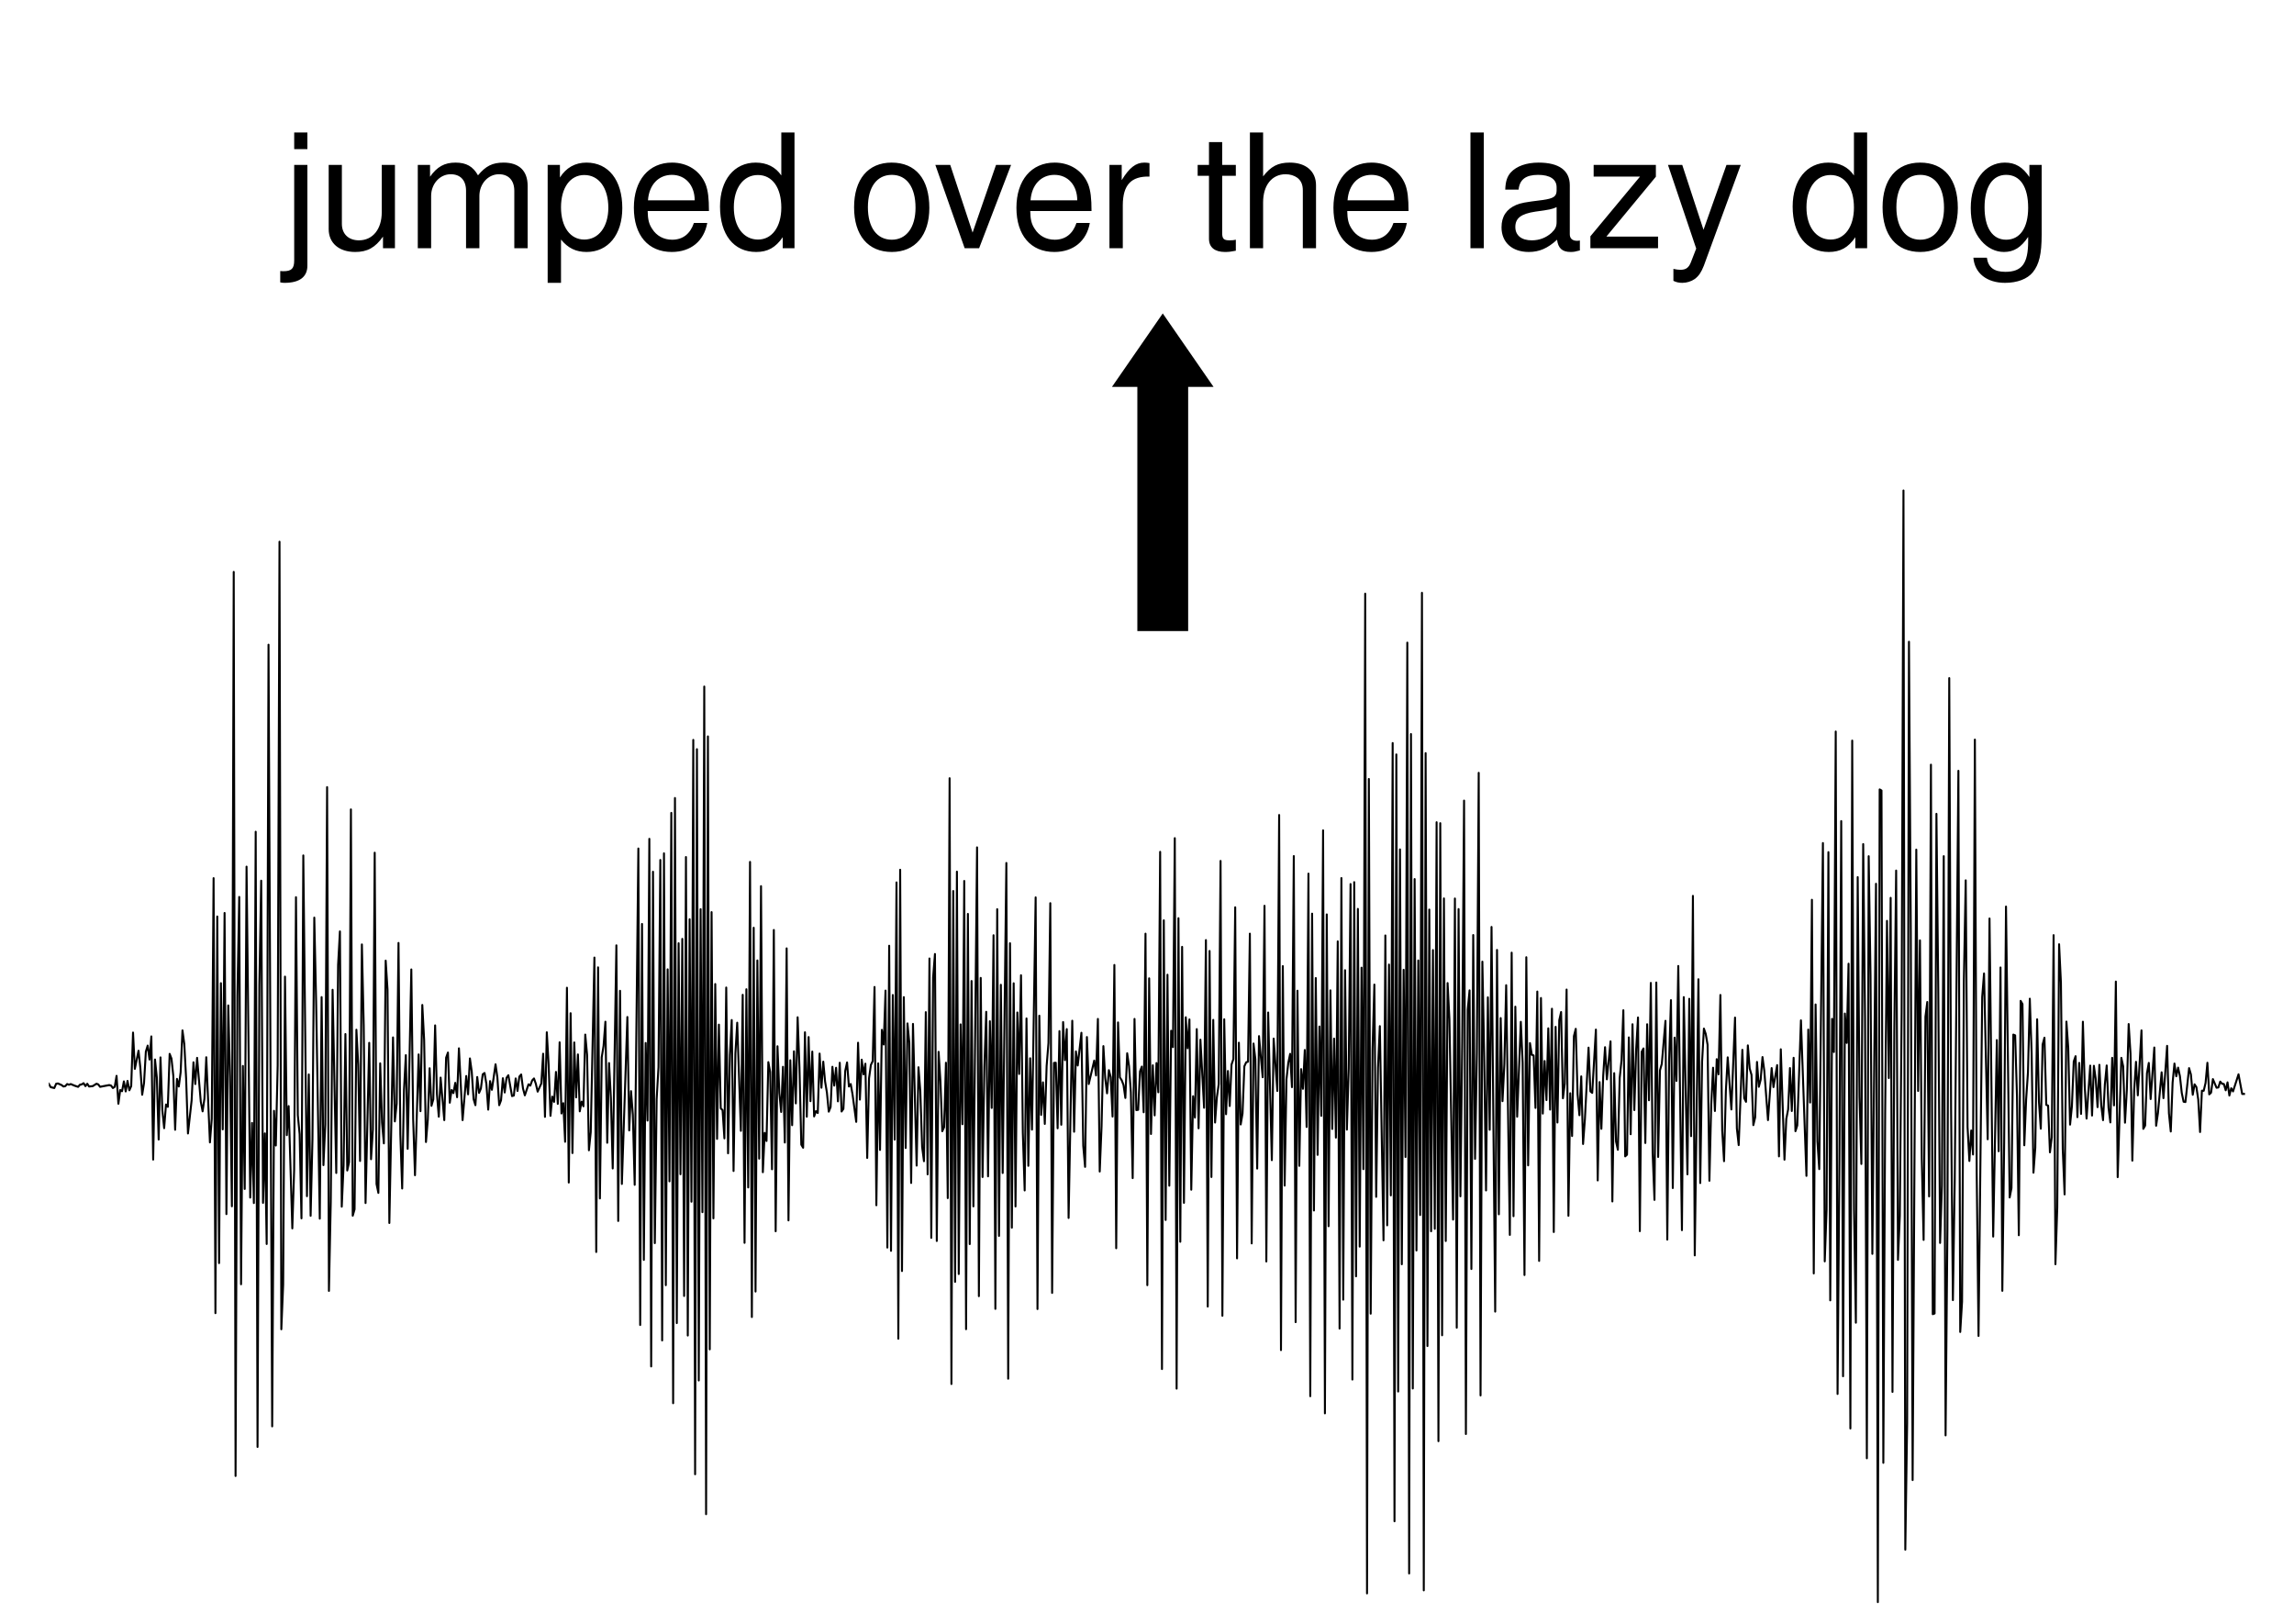
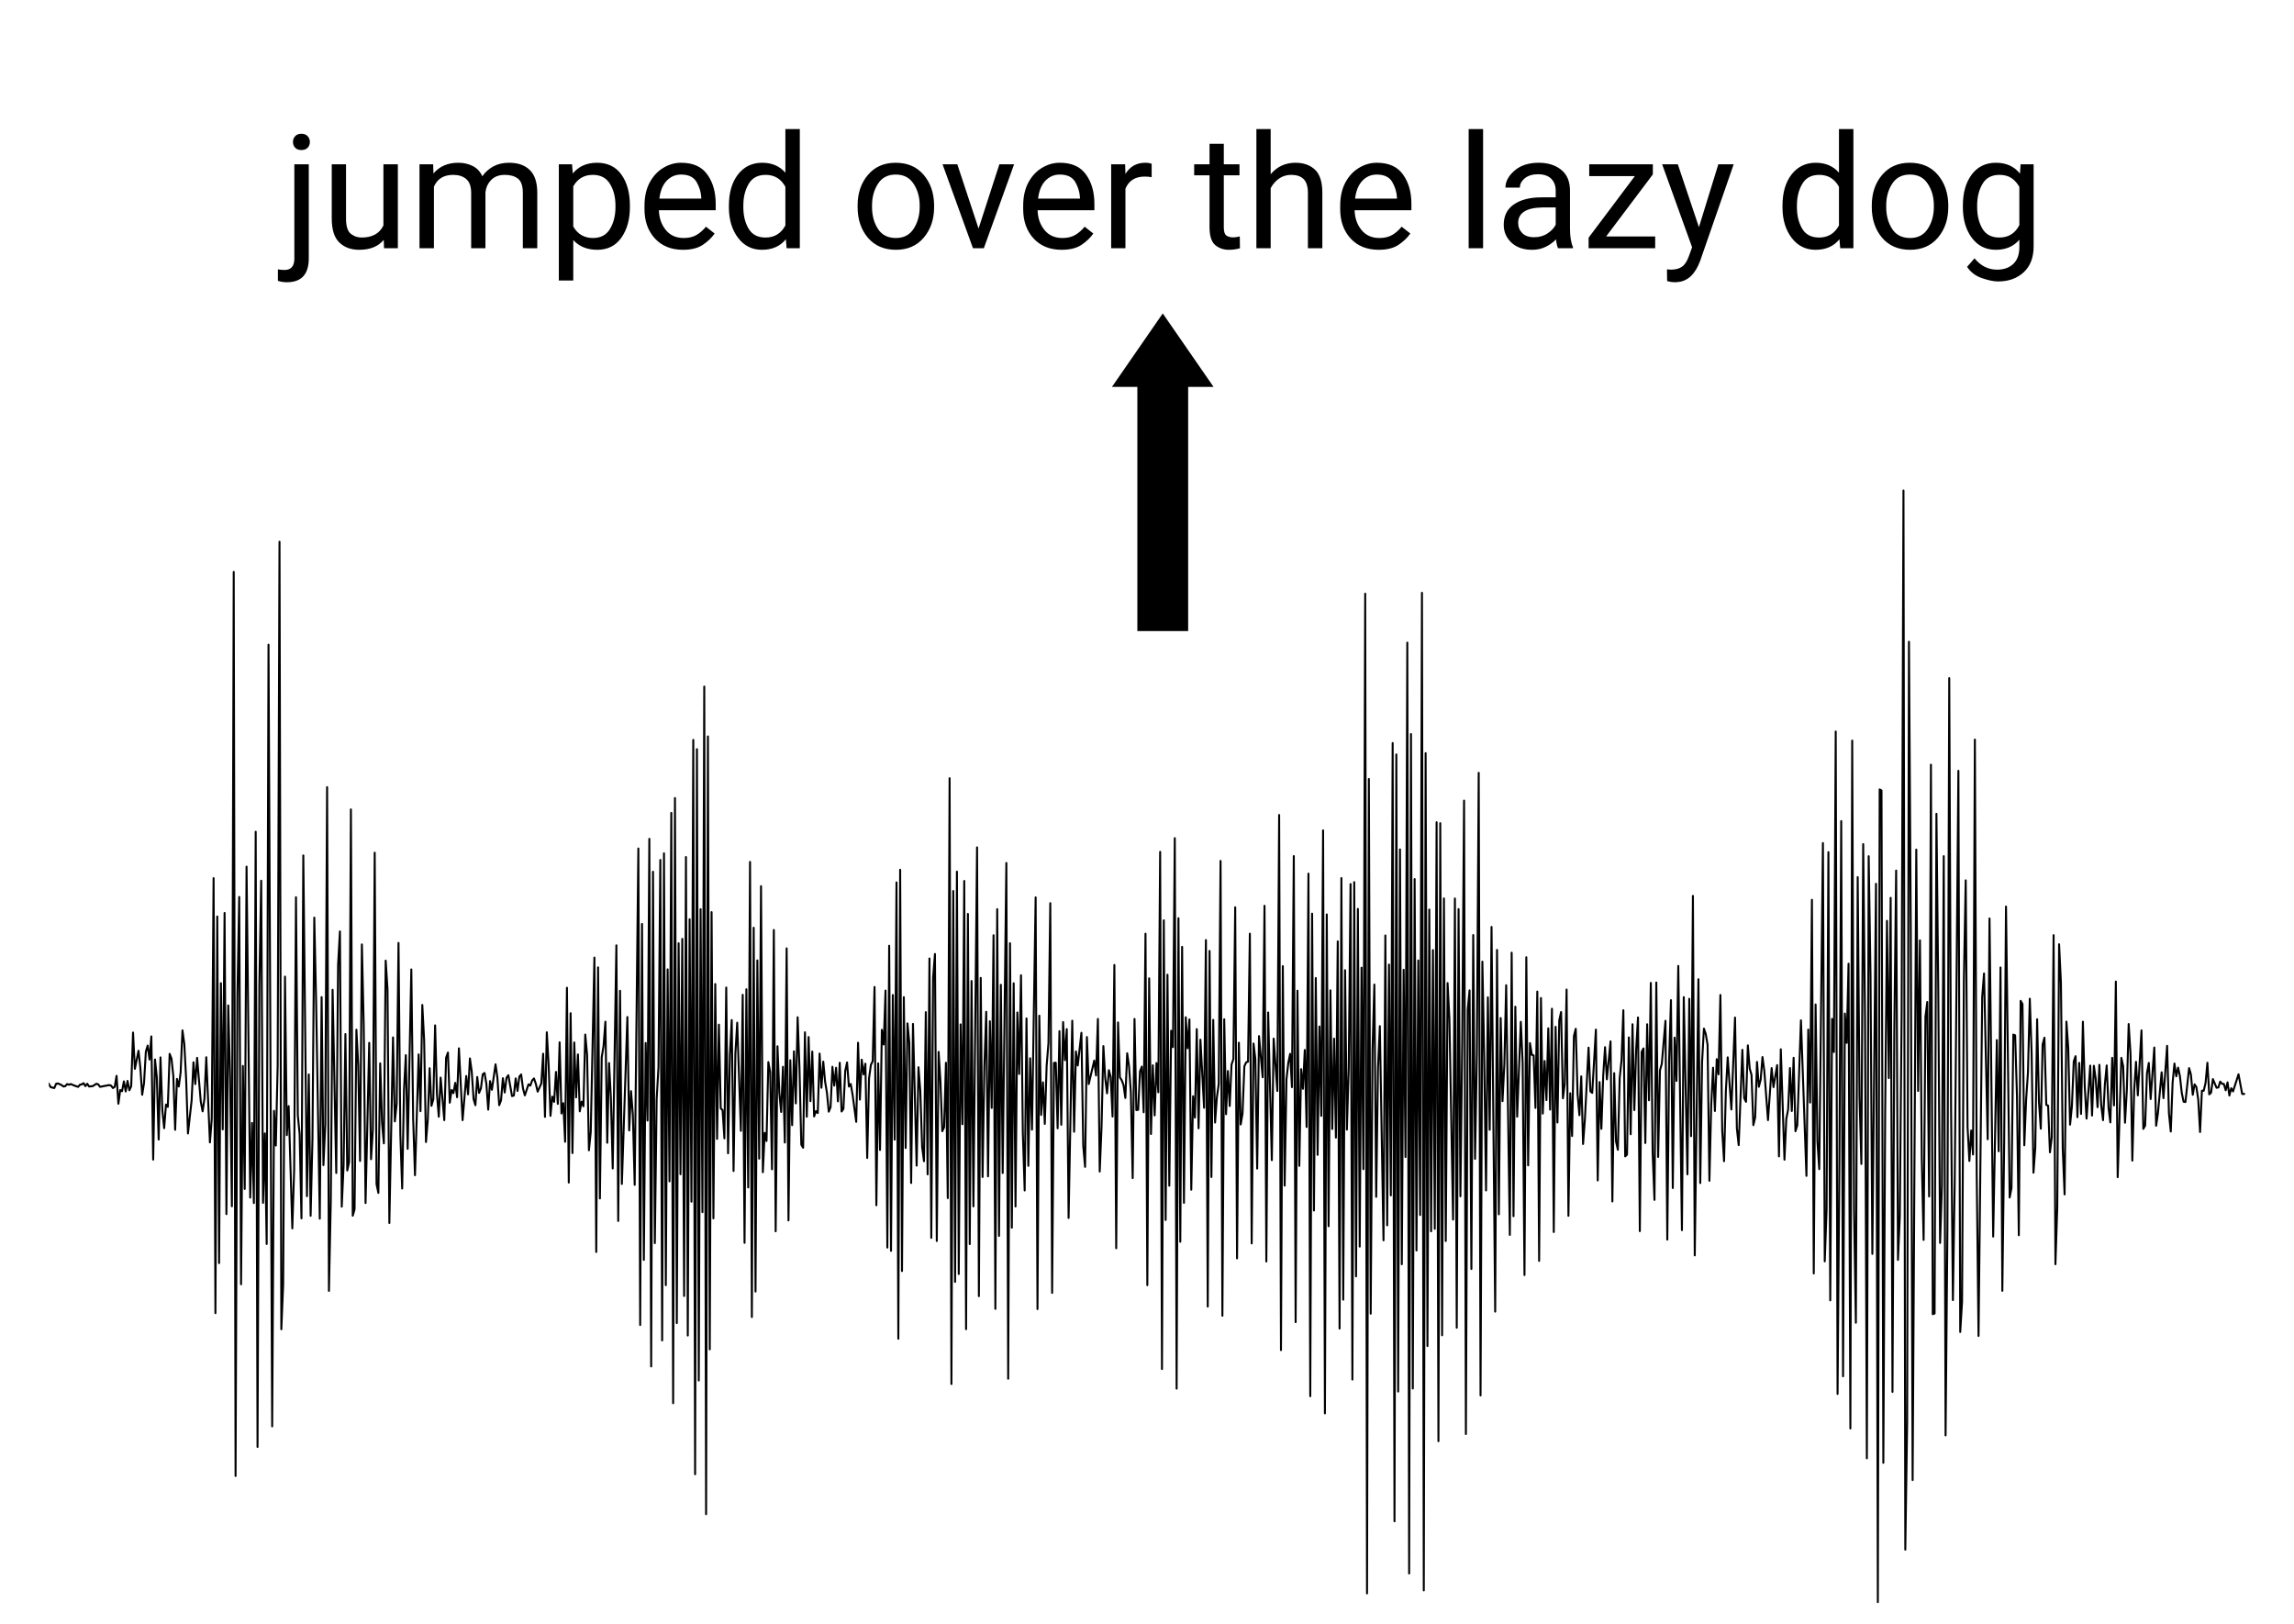
<svg xmlns="http://www.w3.org/2000/svg" height="163.5pt" version="1.1" viewBox="0 0 231 163.5" width="231pt" id="svg19">
  <defs id="defs4" style="stroke-linecap:butt;stroke-linejoin:round;stroke-miterlimit:100000">
    <style type="text/css" id="style2">
*{stroke-linecap:butt;stroke-linejoin:round;stroke-miterlimit:100000;}
+     svg {
+       font: 400 16px/1.55em -apple-system, BlinkMacSystemFont, "Roboto", Helvetica, sans-serif;
+     }
  </style>
  </defs>
  <g id="figure_1" style="stroke-linecap:butt;stroke-linejoin:round;stroke-miterlimit:100000" transform="matrix(0.7495576,0,0,0.7080399,-26.01819,11.6231)">
    <g id="axes_1" style="stroke-linecap:butt;stroke-linejoin:round;stroke-miterlimit:100000" transform="matrix(0.8815839,0,0,0.9724696,-6.336422,1.460169)">
      <g id="line2d_1" style="stroke-linecap:butt;stroke-linejoin:round;stroke-miterlimit:100000">
        <path clip-path="url(#p034ddf5e46)" d="m 54,140.13 0.279,0.495 0.558,0.127 0.279,-0.623 0.279,-0.042 0.558,0.238 0.279,0.204 0.279,-0.055 0.279,-0.3 0.279,0.096 0.279,-0.096 0.558,0.226 0.558,0.179 0.279,-0.309 0.279,-0.05 0.279,-0.174 0.279,0.427 0.279,-0.344 0.279,0.399 0.558,-0.055 0.558,-0.344 0.279,0.09 0.279,0.358 0.558,-0.105 0.837,-0.149 0.279,0.074 0.279,0.353 0.279,-0.174 0.279,-1.602 0.279,4.073 0.279,-2 0.279,0.168 0.279,-1.432 0.279,1.464 0.279,-1.534 0.279,1.367 0.279,-0.609 0.279,-7.828 0.279,5.301 0.558,-2.642 0.279,2.519 0.279,3.913 0.279,-1.69 0.279,-4.618 0.279,-0.877 0.279,2.037 0.279,-3.38 0.279,18.009 0.279,-14.63 0.279,2.62 0.279,9.075 0.279,-12.003 0.279,7.682 0.279,2.661 0.279,-3.453 0.279,0.332 0.279,-7.738 0.279,0.691 0.279,2.52 0.279,7.882 0.279,-7.436 0.279,1.107 0.279,-2.072 0.279,-6.127 0.279,1.983 0.279,5.078 0.279,8.008 0.558,-4.824 0.279,-5.58 0.279,3.179 0.279,-3.828 0.558,6.406 0.279,1.413 0.279,-1.85 0.279,-6.056 0.558,12.448 0.279,-3.442 0.279,-35.199 0.279,63.611 0.279,-58.005 0.279,50.686 0.279,-40.932 0.279,21.373 0.279,-31.641 0.279,44.034 0.279,-30.512 0.279,10.469 0.279,18.899 0.279,-92.775 0.279,132.219 0.279,-70.204 0.279,-14.476 0.279,56.64 0.279,-31.921 0.279,17.982 0.279,-47.132 0.558,48.396 0.279,-10.915 0.279,11.714 0.279,-54.298 0.279,89.967 0.279,-67.535 0.279,-15.274 0.279,47.109 0.279,-10.148 0.279,16.167 0.279,-87.643 0.558,114.316 0.279,-46.141 0.279,5.064 0.279,-11.701 0.279,-76.6 0.279,115.177 0.279,-6.518 0.279,-45.051 0.279,23.176 0.279,-4.238 0.558,17.876 0.279,-8.565 0.279,-39.865 0.279,31.88 0.279,2.778 0.279,12.304 0.279,-53.071 0.558,49.831 0.279,-17.797 0.279,20.665 0.279,-11.162 0.279,-32.443 0.279,12.256 0.558,31.765 0.279,-32.392 0.279,24.565 0.279,-5.928 0.279,-49.351 0.279,73.672 0.279,-12.988 0.279,-31.041 0.558,26.783 0.279,-30.432 0.279,-4.891 0.279,40.251 0.279,-6.008 0.279,-19.232 0.279,19.949 0.279,-1.207 0.279,-51.596 0.279,59.416 0.279,-0.928 0.279,-26.264 0.279,5.128 0.279,14.057 0.279,-31.662 0.279,11.874 0.279,25.94 0.558,-23.421 0.279,17.012 0.279,-4.328 0.279,-40.492 0.279,48.454 0.279,1.294 0.279,-18.939 0.279,8.666 0.279,3.031 0.279,-26.723 0.279,4.236 0.279,34.129 0.558,-27.133 0.279,12.277 0.279,-2.59 0.279,-23.505 0.279,28.008 0.279,7.9 0.279,-14.438 0.279,-5.057 0.279,13.69 0.558,-26.226 0.279,21.845 0.279,8.244 0.558,-17.66 0.279,8.293 0.279,-15.529 0.279,5.113 0.279,14.926 0.279,-3.262 0.279,-7.518 0.279,5.489 0.279,-0.941 0.279,-10.819 0.279,10.048 0.279,3.3 0.279,-5.71 0.558,6.214 0.279,-9.129 0.279,-0.749 0.279,7.327 0.279,-1.853 0.279,0.451 0.279,-1.493 0.279,2.094 0.279,-7.145 0.558,10.497 0.558,-6.448 0.279,2.673 0.279,-5.244 0.279,1.919 0.279,4.015 0.279,0.898 0.279,-4.116 0.279,2.319 0.279,-0.638 0.279,-2.078 0.279,-0.189 0.279,1.61 0.279,3.744 0.279,-4.167 0.279,1.264 0.558,-3.718 0.279,1.913 0.279,4.057 0.279,-0.717 0.279,-3.22 0.279,2.078 0.279,-2.139 0.279,-0.377 0.558,3.044 0.279,-0.084 0.279,-2.491 0.279,1.824 0.279,-2.092 0.279,-0.311 0.279,2.051 0.279,0.992 0.558,-1.602 0.279,0.179 0.279,-0.751 0.279,-0.288 0.279,0.769 0.279,1.152 0.558,-1.194 0.279,-4.344 0.279,9.227 0.279,-12.362 0.279,4.758 0.279,7.454 0.279,-2.802 0.279,0.759 0.279,-4.373 0.279,4.668 0.279,-8.996 0.279,10.397 0.279,-1.499 0.279,5.64 0.279,-22.522 0.279,28.483 0.279,-24.756 0.279,20.445 0.279,-16.169 0.279,8.031 0.279,-6.278 0.279,8.315 0.279,-1.413 0.279,0.68 0.279,-10.487 0.279,2.948 0.279,13.967 0.279,-2.653 0.558,-25.526 0.279,43.054 0.279,-41.62 0.279,33.787 0.279,-20.643 0.279,-1.667 0.279,-3.529 0.279,17.699 0.279,-11.652 0.279,5.098 0.279,10.311 0.558,-32.626 0.279,40.307 0.279,-33.658 0.279,28.242 0.837,-24.409 0.279,16.58 0.279,-5.739 0.279,3.432 0.279,10.264 0.558,-49.182 0.279,69.683 0.279,-58.647 0.279,49.123 0.279,-31.714 0.279,11.34 0.279,-41.199 0.279,77.157 0.279,-72.343 0.279,54.309 0.279,-21.044 0.279,-4.693 0.279,-30.295 0.279,70.264 0.279,-71.233 0.279,63.151 0.279,-46.183 0.279,30.995 0.279,-53.879 0.279,86.33 0.279,-88.505 0.279,76.786 0.279,-55.545 0.279,33.775 0.279,-34.413 0.279,52.219 0.279,-64.19 0.279,69.973 0.279,-60.873 0.279,41.3 0.279,-67.531 0.279,107.397 0.279,-106.04 0.279,92.319 0.279,-68.918 0.279,44.303 0.279,-76.866 0.279,121.039 0.279,-113.746 0.279,89.638 0.279,-63.939 0.279,44.783 0.279,-34.264 0.279,22.638 0.279,-16.698 0.279,12.242 0.279,0.251 0.279,4.131 0.279,-22.054 0.279,24.239 0.279,-14.387 0.279,-5.099 0.279,22.07 0.279,-17.183 0.279,-4.496 0.558,15.808 0.279,-19.888 0.279,36.269 0.279,-37.078 0.279,28.975 0.279,-47.601 0.279,66.554 0.279,-56.928 0.279,53.202 0.279,-48.419 0.279,28.981 0.279,-39.844 0.279,41.828 0.279,-5.744 0.279,1.183 0.279,-11.533 0.279,1.433 0.279,14.231 0.279,-34.991 0.279,44.06 0.279,-27.052 0.279,6.817 0.279,2.785 0.279,-6.601 0.279,11.073 0.279,-28.393 0.279,39.779 0.279,-23.412 0.279,9.486 0.279,-10.799 0.279,7.613 0.279,-12.589 0.279,7.339 0.279,11.286 0.279,0.45 0.279,-16.878 0.279,12.341 0.279,-11.644 0.279,9.372 0.279,-7.248 0.279,9.477 0.279,-0.764 0.279,0.266 0.279,-8.686 0.279,4.989 0.279,-3.807 0.279,2.916 0.279,1.618 0.279,2.771 0.279,-0.66 0.279,-5.897 0.279,2.747 0.279,-2.601 0.279,4.903 0.279,-5.638 0.279,7.123 0.279,-0.384 0.279,-5.554 0.279,-1.231 0.279,3.511 0.279,-0.355 0.279,1.534 0.558,3.993 0.279,-11.564 0.279,8.31 0.279,-5.835 0.279,2.141 0.279,-1.55 0.279,13.775 0.279,-11.649 0.279,-1.939 0.279,-0.577 0.279,-10.831 0.279,31.915 0.279,-20.741 0.279,12.65 0.279,-17.55 0.279,2.136 0.279,-7.882 0.279,37.578 0.279,-44.137 0.279,44.614 0.279,-37.408 0.279,21.143 0.279,-37.611 0.279,66.728 0.279,-68.578 0.279,58.682 0.279,-40.053 0.279,22.052 0.279,-18.209 0.279,2.823 0.279,20.505 0.279,-23.256 0.558,20.717 0.279,-14.376 0.279,3.458 0.279,8.194 0.279,2.08 0.279,-21.792 0.279,23.713 0.279,-31.563 0.279,40.853 0.279,-38.09 0.279,-3.419 0.279,41.966 0.279,-27.655 0.279,4.314 0.279,7.287 0.279,-0.587 0.279,-9.421 0.279,19.792 0.279,-61.402 0.279,88.591 0.279,-72.095 0.279,57.156 0.279,-59.989 0.279,58.841 0.279,-36.501 0.279,14.589 0.279,-35.568 0.279,65.548 0.279,-60.728 0.279,48.283 0.279,-38.469 0.279,32.953 0.558,-52.5 0.279,65.631 0.279,-46.538 0.279,29.113 0.279,-16.166 0.279,-7.99 0.279,24.058 0.279,-22.68 0.279,12.673 0.279,-25.249 0.279,54.638 0.279,-58.45 0.279,47.777 0.279,-36.718 0.279,27.518 0.558,-45.334 0.279,75.42 0.279,-63.681 0.279,41.595 0.279,-35.74 0.279,32.637 0.279,-28.362 0.279,8.981 0.279,-14.43 0.279,23.035 0.279,8.432 0.279,-25.149 0.279,21.549 0.279,-15.723 0.279,10.427 0.558,-33.957 0.279,60.199 0.279,-42.897 0.279,14.508 0.279,-4.762 0.279,6.075 0.279,-8.473 0.279,-3.357 0.279,-20.449 0.279,56.993 0.279,-33.632 0.279,-0.023 0.279,9.579 0.279,-14.202 0.279,13.685 0.279,-15.01 0.279,5.562 0.279,-4.532 0.279,27.611 0.558,-28.836 0.279,16.228 0.279,-11.741 0.279,2.053 0.558,-4.779 0.279,16.534 0.279,3.07 0.279,-18.981 0.279,6.869 0.837,-3.428 0.279,2.174 0.279,-8.263 0.279,22.311 0.279,-6.581 0.279,-11.754 0.279,4.667 0.279,2.231 0.279,-3.383 0.279,1.032 0.279,5.748 0.279,-22.163 0.279,41.422 0.279,-33.017 0.279,8.039 0.279,0.406 0.279,0.71 0.279,1.884 0.279,-6.528 0.279,1.876 0.279,3.82 0.279,12.556 0.279,-23.276 0.279,13.329 0.279,-0.045 0.279,-5.613 0.279,-0.698 0.279,6.67 0.279,-26.111 0.279,51.4 0.279,-44.868 0.279,22.756 0.279,-10.038 0.279,7.319 0.279,-7.646 0.279,4.266 0.279,-35.158 0.279,75.635 0.279,-65.621 0.279,43.821 0.279,-35.863 0.279,30.849 0.279,-22.654 0.279,2.388 0.279,-30.559 0.279,80.506 0.279,-68.796 0.279,47.315 0.279,-43.126 0.279,37.434 0.279,-27.136 0.279,4.524 0.279,-4.208 0.279,24.898 0.279,-13.662 0.279,3.113 0.279,-12.93 0.279,14.497 0.279,-12.955 0.558,9.954 0.279,-24.519 0.279,53.593 0.279,-52.001 0.279,33.054 0.279,-22.973 0.279,15.005 0.279,-3.702 0.279,-1.927 0.279,-32.625 0.279,66.516 0.279,-43.356 0.279,13.874 0.279,-6.308 0.279,5.11 0.279,-6.065 0.279,-0.797 0.279,-22.193 0.279,51.338 0.279,-31.532 0.279,11.95 0.279,-1.59 0.279,-6.916 0.279,-0.585 0.279,-0.091 0.279,-18.717 0.279,45.294 0.279,-29.227 0.279,2.268 0.279,16.014 0.279,-19.365 0.558,6.008 0.279,-25.069 0.279,52.014 0.279,-36.407 0.558,21.587 0.279,-17.77 0.558,7.65 0.279,-40.353 0.279,78.255 0.279,-56.153 0.279,32.092 0.279,-15.538 0.279,-2.421 0.279,-1.299 0.279,4.86 0.279,-33.788 0.279,68.155 0.279,-48.464 0.279,25.608 0.279,-14.139 0.279,2.873 0.279,-5.668 0.279,11.244 0.279,-37.04 0.279,76.419 0.279,-70.569 0.279,43.412 0.279,-33.995 0.279,25.855 0.279,-18.764 0.279,13.057 0.279,-41.743 0.279,85.256 0.279,-72.967 0.279,45.597 0.279,-34.485 0.279,20.262 0.279,-13.207 0.279,14.47 0.279,-28.693 0.279,56.625 0.279,-65.883 0.279,61.655 0.279,-48.181 0.279,23.311 0.279,-8.942 0.279,-26.966 0.279,72.459 0.279,-72.739 0.279,57.646 0.279,-53.733 0.279,49.384 0.279,-40.787 0.279,29.459 0.279,-84.16 0.279,146.209 0.279,-119.106 0.279,78.194 0.279,-38.575 0.279,-9.548 0.279,31.038 0.279,-18.896 0.279,-6.065 0.558,31.317 0.279,-44.58 0.279,42.387 0.279,-38.128 0.279,33.749 0.279,-66.15 0.279,113.815 0.279,-112.149 0.279,93.172 0.279,-79.282 0.279,60.665 0.279,-43.058 0.279,27.374 0.279,-75.224 0.279,136.136 0.279,-122.765 0.279,95.709 0.279,-74.497 0.279,54.311 0.279,-42.41 0.279,37.226 0.279,-90.996 0.279,145.892 0.279,-122.442 0.279,86.705 0.279,-63.825 0.279,47.044 0.279,-41.122 0.279,40.759 0.279,-59.454 0.279,90.515 0.279,-90.378 0.279,74.888 0.279,-63.883 0.279,50.095 0.279,-37.715 0.279,5.263 0.558,29.32 0.279,-46.95 0.279,62.765 0.279,-61.218 0.279,42.001 0.279,-22.672 0.279,-35.196 0.279,92.633 0.279,-62.052 0.279,-2.828 0.279,40.744 0.279,-48.835 0.279,32.728 0.279,-15.499 0.279,-40.954 0.279,91.054 0.279,-63.436 0.279,13.934 0.279,19.519 0.279,-28.232 0.279,19.356 0.279,-29.654 0.558,56.253 0.279,-52.889 0.279,38.654 0.279,-28.689 0.279,12.143 0.279,-5.381 0.279,-11.569 0.558,36.511 0.279,-41.271 0.279,38.538 0.279,-30.639 0.279,16.083 0.558,-13.868 0.279,6.006 0.279,31.02 0.279,-46.471 0.279,30.431 0.279,-17.873 0.279,1.697 0.279,0.107 0.279,7.666 0.279,-17.009 0.279,39.385 0.279,-38.441 0.279,16.895 0.279,-7.683 0.279,5.71 0.279,-10.487 0.279,11.881 0.279,-14.747 0.279,32.65 0.279,-30.003 0.279,13.985 0.279,-14.952 0.279,-1.202 0.279,12.613 0.279,-2.132 0.279,-13.764 0.279,33.08 0.279,-17.916 0.279,6.249 0.279,-14.607 0.279,-1.062 0.279,9.569 0.279,3.057 0.279,-5.672 0.279,9.882 0.279,-3.616 0.558,-10.474 0.279,6.395 0.279,0.22 0.558,-9.249 0.279,22.052 0.279,-14.379 0.279,6.829 0.279,-7.774 0.279,-4.155 0.279,4.692 0.558,-5.545 0.279,23.407 0.279,-18.758 0.279,9.989 0.279,1.21 0.279,-10.49 0.279,-2.598 0.279,-7.309 0.279,21.362 0.279,-0.243 0.279,-17.149 0.279,14.152 0.279,-16.075 0.279,12.547 0.279,-8.928 0.279,-4.612 0.279,31.245 0.279,-26.22 0.279,-0.495 0.279,13.823 0.279,-17.36 0.279,11.111 0.279,-17.155 0.279,24.888 0.279,6.835 0.279,-31.786 0.279,25.508 0.279,-12.667 0.279,-0.947 0.558,-6.287 0.279,31.987 0.279,-26.27 0.279,-8.742 0.279,27.474 0.279,-21.988 0.279,6.316 0.279,-16.799 0.558,38.629 0.279,-34.076 0.558,25.909 0.279,-25.663 0.279,20.081 0.279,-35.133 0.279,52.572 0.558,-40.377 0.279,29.797 0.279,-17.707 0.279,-4.876 0.279,0.778 0.279,1.582 0.279,19.887 0.279,-11.126 0.279,-5.396 0.279,6.322 0.279,-7.576 0.279,2.208 0.279,-11.594 0.279,19.836 0.279,4.464 0.279,-10.308 0.279,-4.87 0.558,7.614 0.558,-13.432 0.279,16.199 0.279,2.445 0.558,-13.927 0.279,7.055 0.279,0.542 0.279,-8.245 0.279,3.365 0.279,0.939 0.279,7.351 0.279,-1.131 0.279,-8.106 0.279,3.629 0.279,-1.029 0.279,-3.312 0.279,2.038 0.558,7.178 0.558,-7.605 0.279,2.777 0.558,-3.211 0.279,13.34 0.279,-15.655 0.558,16.138 0.279,-5.95 0.279,-1.392 0.279,-6.047 0.279,6.273 0.279,-7.774 0.279,10.726 0.279,-0.846 0.558,-15.359 0.837,22.739 0.279,-21.387 0.279,10.657 0.279,-29.642 0.279,54.641 0.279,-39.33 0.279,20.014 0.279,4.059 0.558,-47.681 0.279,61.172 0.279,-7.518 0.279,-52.323 0.279,65.544 0.279,-41.157 0.279,4.835 0.279,-46.864 0.279,96.874 0.279,-34.009 0.279,-49.766 0.279,81.19 0.279,-53.043 0.279,4.283 0.279,-11.572 0.279,67.971 0.279,-100.602 0.279,68.595 0.279,16.533 0.279,-65.16 0.279,32.125 0.279,9.819 0.279,-46.774 0.279,25.389 0.279,64.431 0.279,-88.049 0.279,17.468 0.279,40.684 0.558,-54.123 0.279,105.056 0.279,-118.853 0.279,0.158 0.279,98.323 0.279,-51.21 0.279,-28.048 0.279,22.983 0.279,-26.35 0.279,72.252 0.279,-52.981 0.279,-23.261 0.279,56.931 0.279,-6.429 0.279,-29.829 0.279,-76.262 0.279,154.907 0.279,-18.471 0.279,-114.31 0.279,42.506 0.279,80.091 0.558,-92.195 0.279,35.287 0.279,-22.017 0.279,31.898 0.279,11.904 0.279,-32.645 0.279,-2.144 0.279,28.429 0.279,-63.137 0.279,80.362 0.279,-0.103 0.279,-73.072 0.279,25.629 0.279,37.124 0.279,-8.386 0.279,-48.174 0.279,84.707 0.279,-30.069 0.279,-80.679 0.279,62.811 0.279,28.155 0.279,-17.438 0.558,-59.972 0.279,82.068 0.279,-4.422 0.279,-47.166 0.279,-14.46 0.279,36.061 0.279,4.978 0.279,-4.449 0.279,3.5 0.279,-60.674 0.279,63.43 0.279,23.784 0.558,-49.578 0.279,-3.432 0.558,24.242 0.279,-32.28 0.558,46.516 0.558,-28.736 0.279,16.255 0.279,-26.871 0.279,47.284 0.279,-21.652 0.279,-34.542 0.558,42.543 0.279,-1.375 0.279,-22.443 0.279,0.113 0.279,8.933 0.279,20.291 0.279,-34.268 0.279,0.466 0.279,20.646 0.279,-6.706 0.279,-3.963 0.279,-10.758 0.279,7.939 0.279,17.494 0.279,-3.646 0.279,-18.777 0.279,12.068 0.279,3.925 0.279,-12.309 0.279,-0.993 0.279,9.818 0.279,0.119 0.279,6.822 0.279,-2.193 0.279,-29.564 0.279,48.122 0.279,-8.278 0.279,-38.513 0.279,5.599 0.279,24.368 0.279,6.613 0.279,-25.268 0.279,3.849 0.279,11.212 0.279,-2.674 0.279,-6.551 0.279,-0.774 0.279,8.906 0.279,-7.926 0.279,7.453 0.279,-13.477 0.279,9.411 0.279,4.75 0.558,-7.739 0.279,7.293 0.279,-7.269 0.279,1.914 0.279,4.127 0.279,-6.183 0.279,5.876 0.279,2.211 0.279,-5.233 0.279,-2.759 0.279,6.181 0.279,2.14 0.279,-9.436 0.279,6.944 0.279,-18.1 0.279,28.596 0.558,-17.44 0.279,1.234 0.279,8.242 0.279,-4.774 0.279,-9.646 0.279,4.32 0.279,15.65 0.279,-10.222 0.279,-4.224 0.279,4.896 0.558,-9.492 0.279,14.391 0.279,-0.475 0.279,-7.656 0.279,-1.503 0.279,5.281 0.558,-7.534 0.279,11.433 0.279,-1.858 0.558,-5.951 0.279,3.778 0.558,-7.643 0.279,9.86 0.279,2.658 0.279,-7.143 0.279,-2.788 0.279,1.854 0.279,-1.259 0.279,1.259 0.279,2.436 0.279,1.283 0.279,0.05 0.558,-4.955 0.279,0.933 0.279,2.956 0.279,-1.516 0.279,0.405 0.279,1.821 0.279,4.742 0.279,-6.037 h 0.279 l 0.279,-1.144 0.279,-2.943 0.279,4.614 0.279,-0.24 0.279,-1.985 0.558,1.258 0.279,-0.042 0.279,-0.849 0.279,0.309 0.279,0.044 0.279,0.909 0.279,-1.153 0.279,1.921 0.279,-1.059 0.279,0.457 0.837,-2.496 0.558,2.867 h 0.279 v 0" style="fill:none;stroke:#000000;stroke-width:0.3;stroke-linecap:square;stroke-linejoin:round;stroke-miterlimit:100000" id="path9" />
      </g>
    </g>
  </g>
  <defs id="defs17">
    <clipPath id="p034ddf5e46" style="stroke-linecap:butt;stroke-linejoin:round;stroke-miterlimit:100000">
      <rect height="223.2" width="334.8" x="54" y="28.8" id="rect14" style="stroke-linecap:butt;stroke-linejoin:round;stroke-miterlimit:100000" />
    </clipPath>
  </defs>
  <g style="fill:none;stroke:none;stroke-linecap:square;stroke-linejoin:round;stroke-miterlimit:10" id="g4826" transform="matrix(0.4346437,0,0,0.6255526,7.35437,-4.002814)">
    <g transform="matrix(1.006069,0,0,1.010974,-0.0331199,-25.32567)" id="g4824" clip-path="url(#p.0)" style="stroke-linecap:butt;stroke-linejoin:round;stroke-miterlimit:100000">
      <path style="fill:#000000;fill-rule:evenodd;stroke-linecap:butt;stroke-linejoin:round;stroke-miterlimit:100000" id="path4822" d="m 239.273,92.992 11.701,-11.701 11.701,11.701 h -5.85 v 38.882 h -11.701 V 92.992 Z" />
    </g>
  </g>
-   <text x="28.5" y="25" font-size="16px" id="text29" style="font-size:16px;font-family:helvetica;fill:#000000;stroke-linecap:butt;stroke-linejoin:round;stroke-miterlimit:100000">jumped over the lazy dog</text>
+   <text x="28.5" y="25" font-size="16px" id="text29">jumped over the lazy dog</text>
  <rect style="fill:none;stroke-width:0.75;stroke-linecap:butt;stroke-linejoin:round;stroke-miterlimit:100000" id="rect28" width="231" height="163.5" x="0" y="0" />
</svg>
